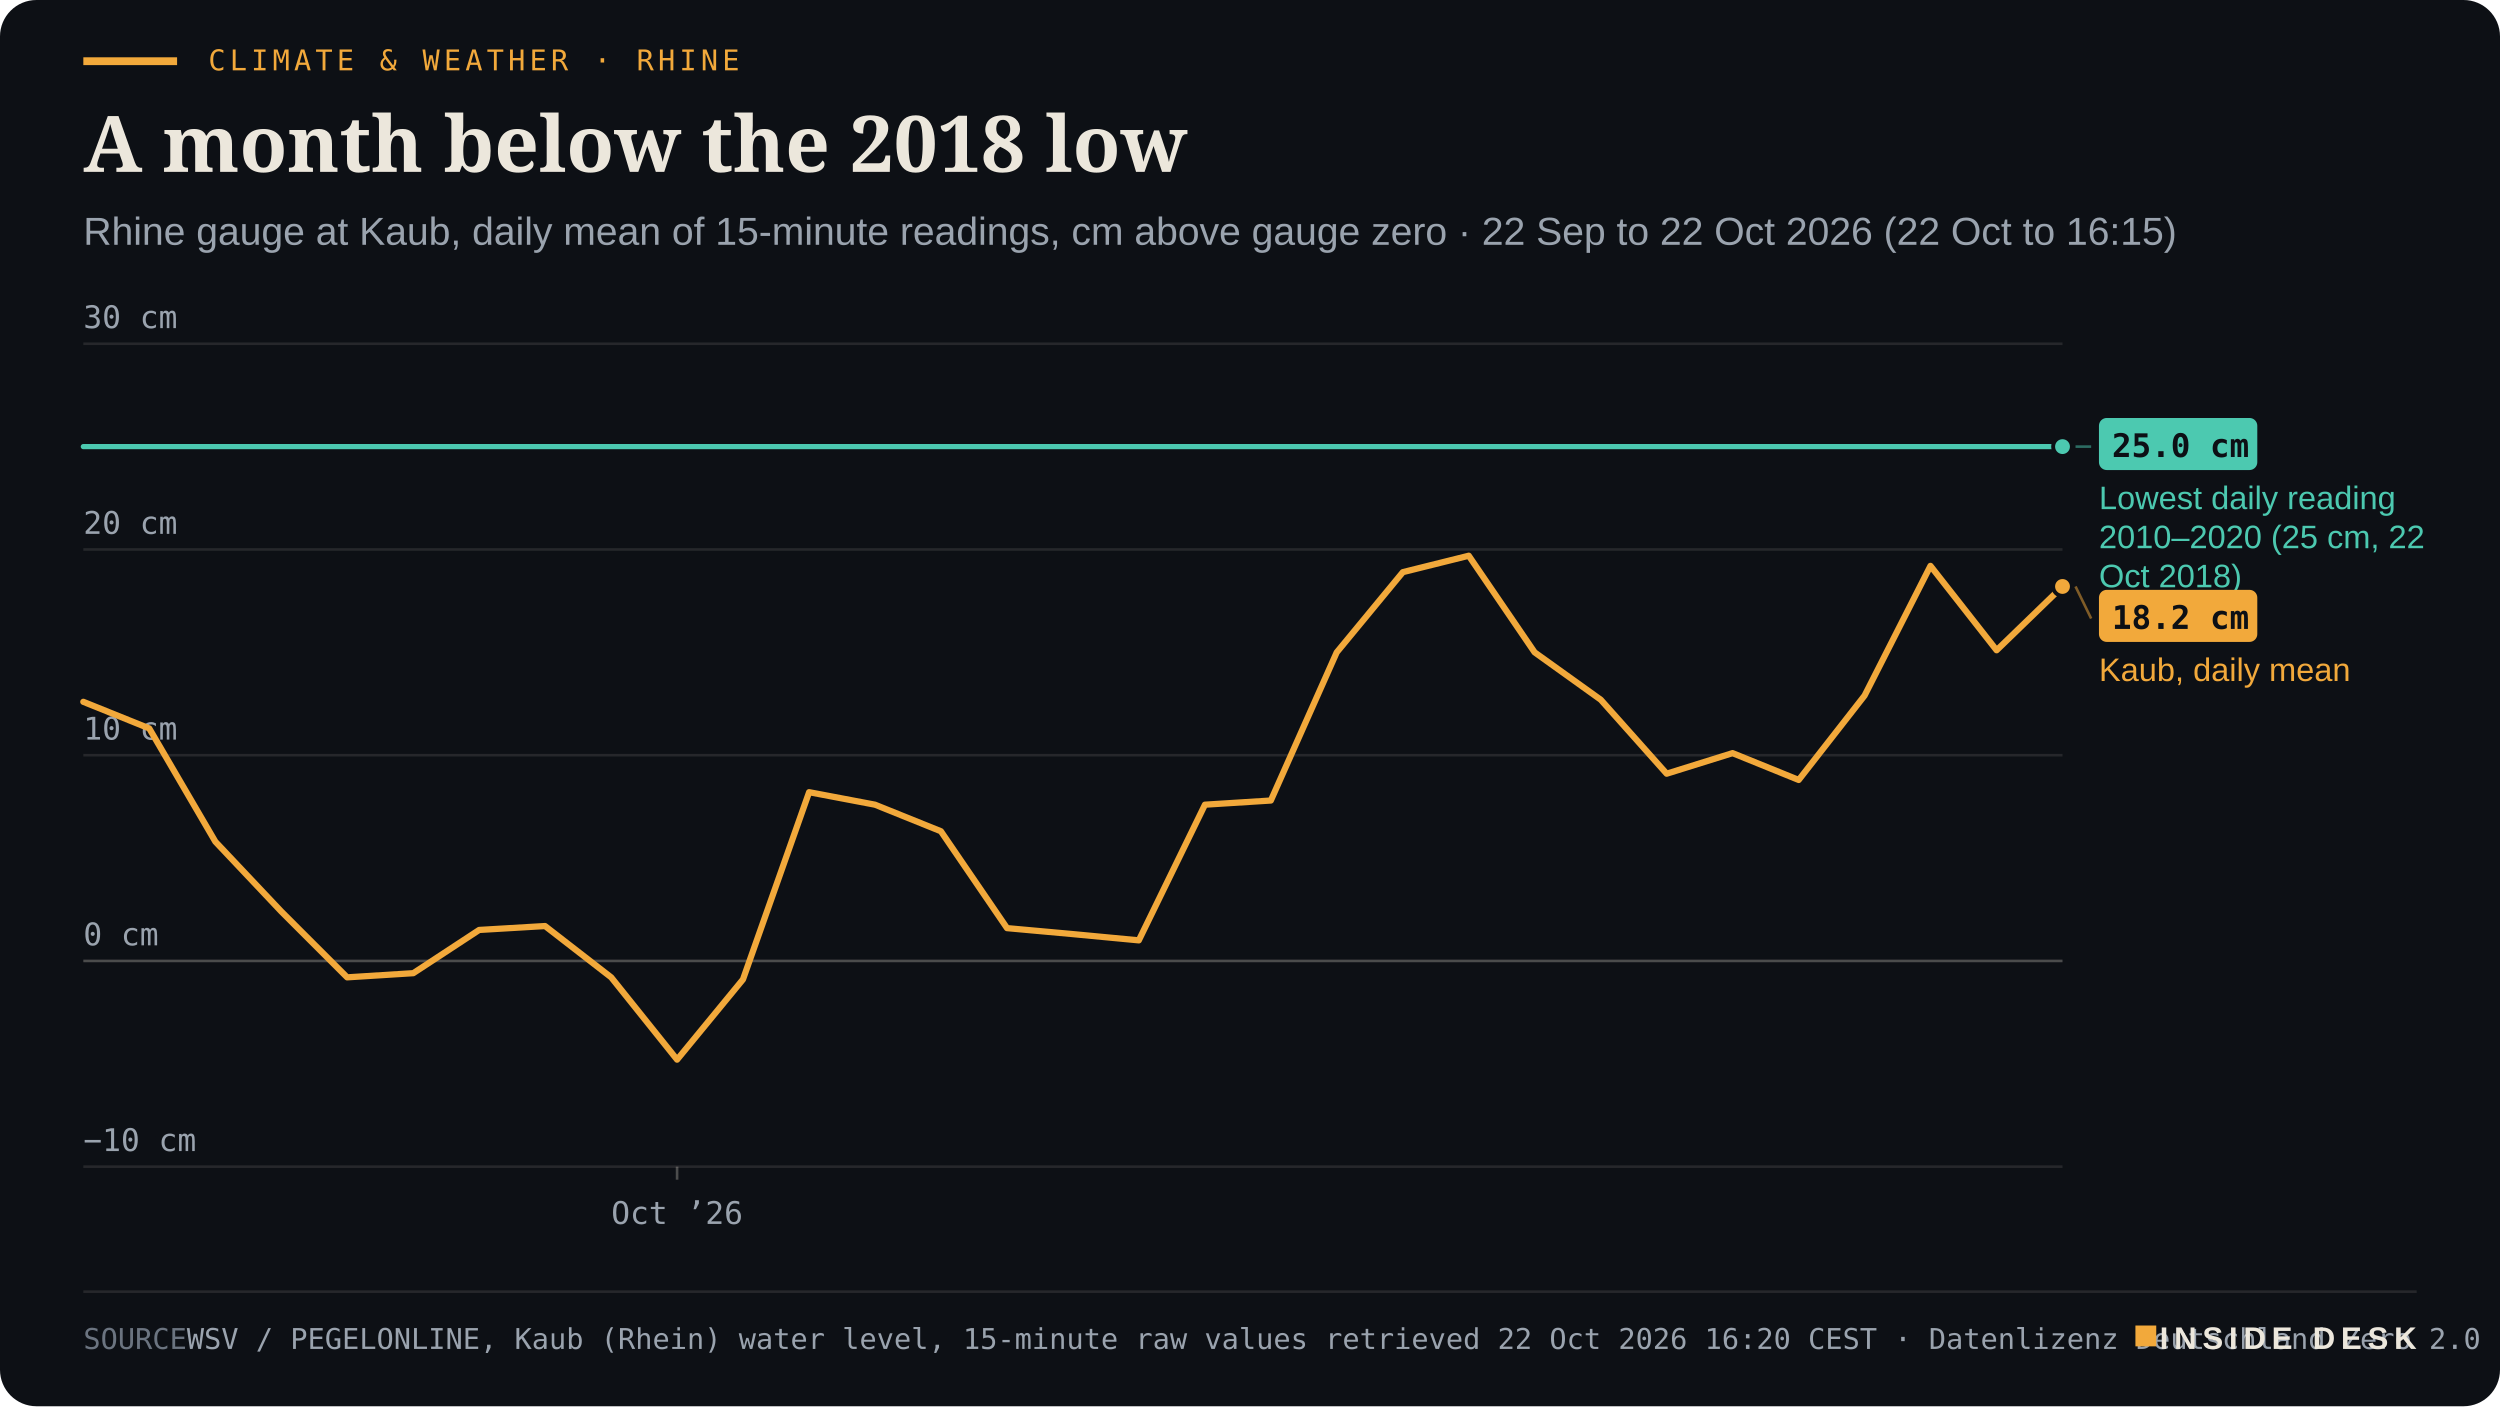
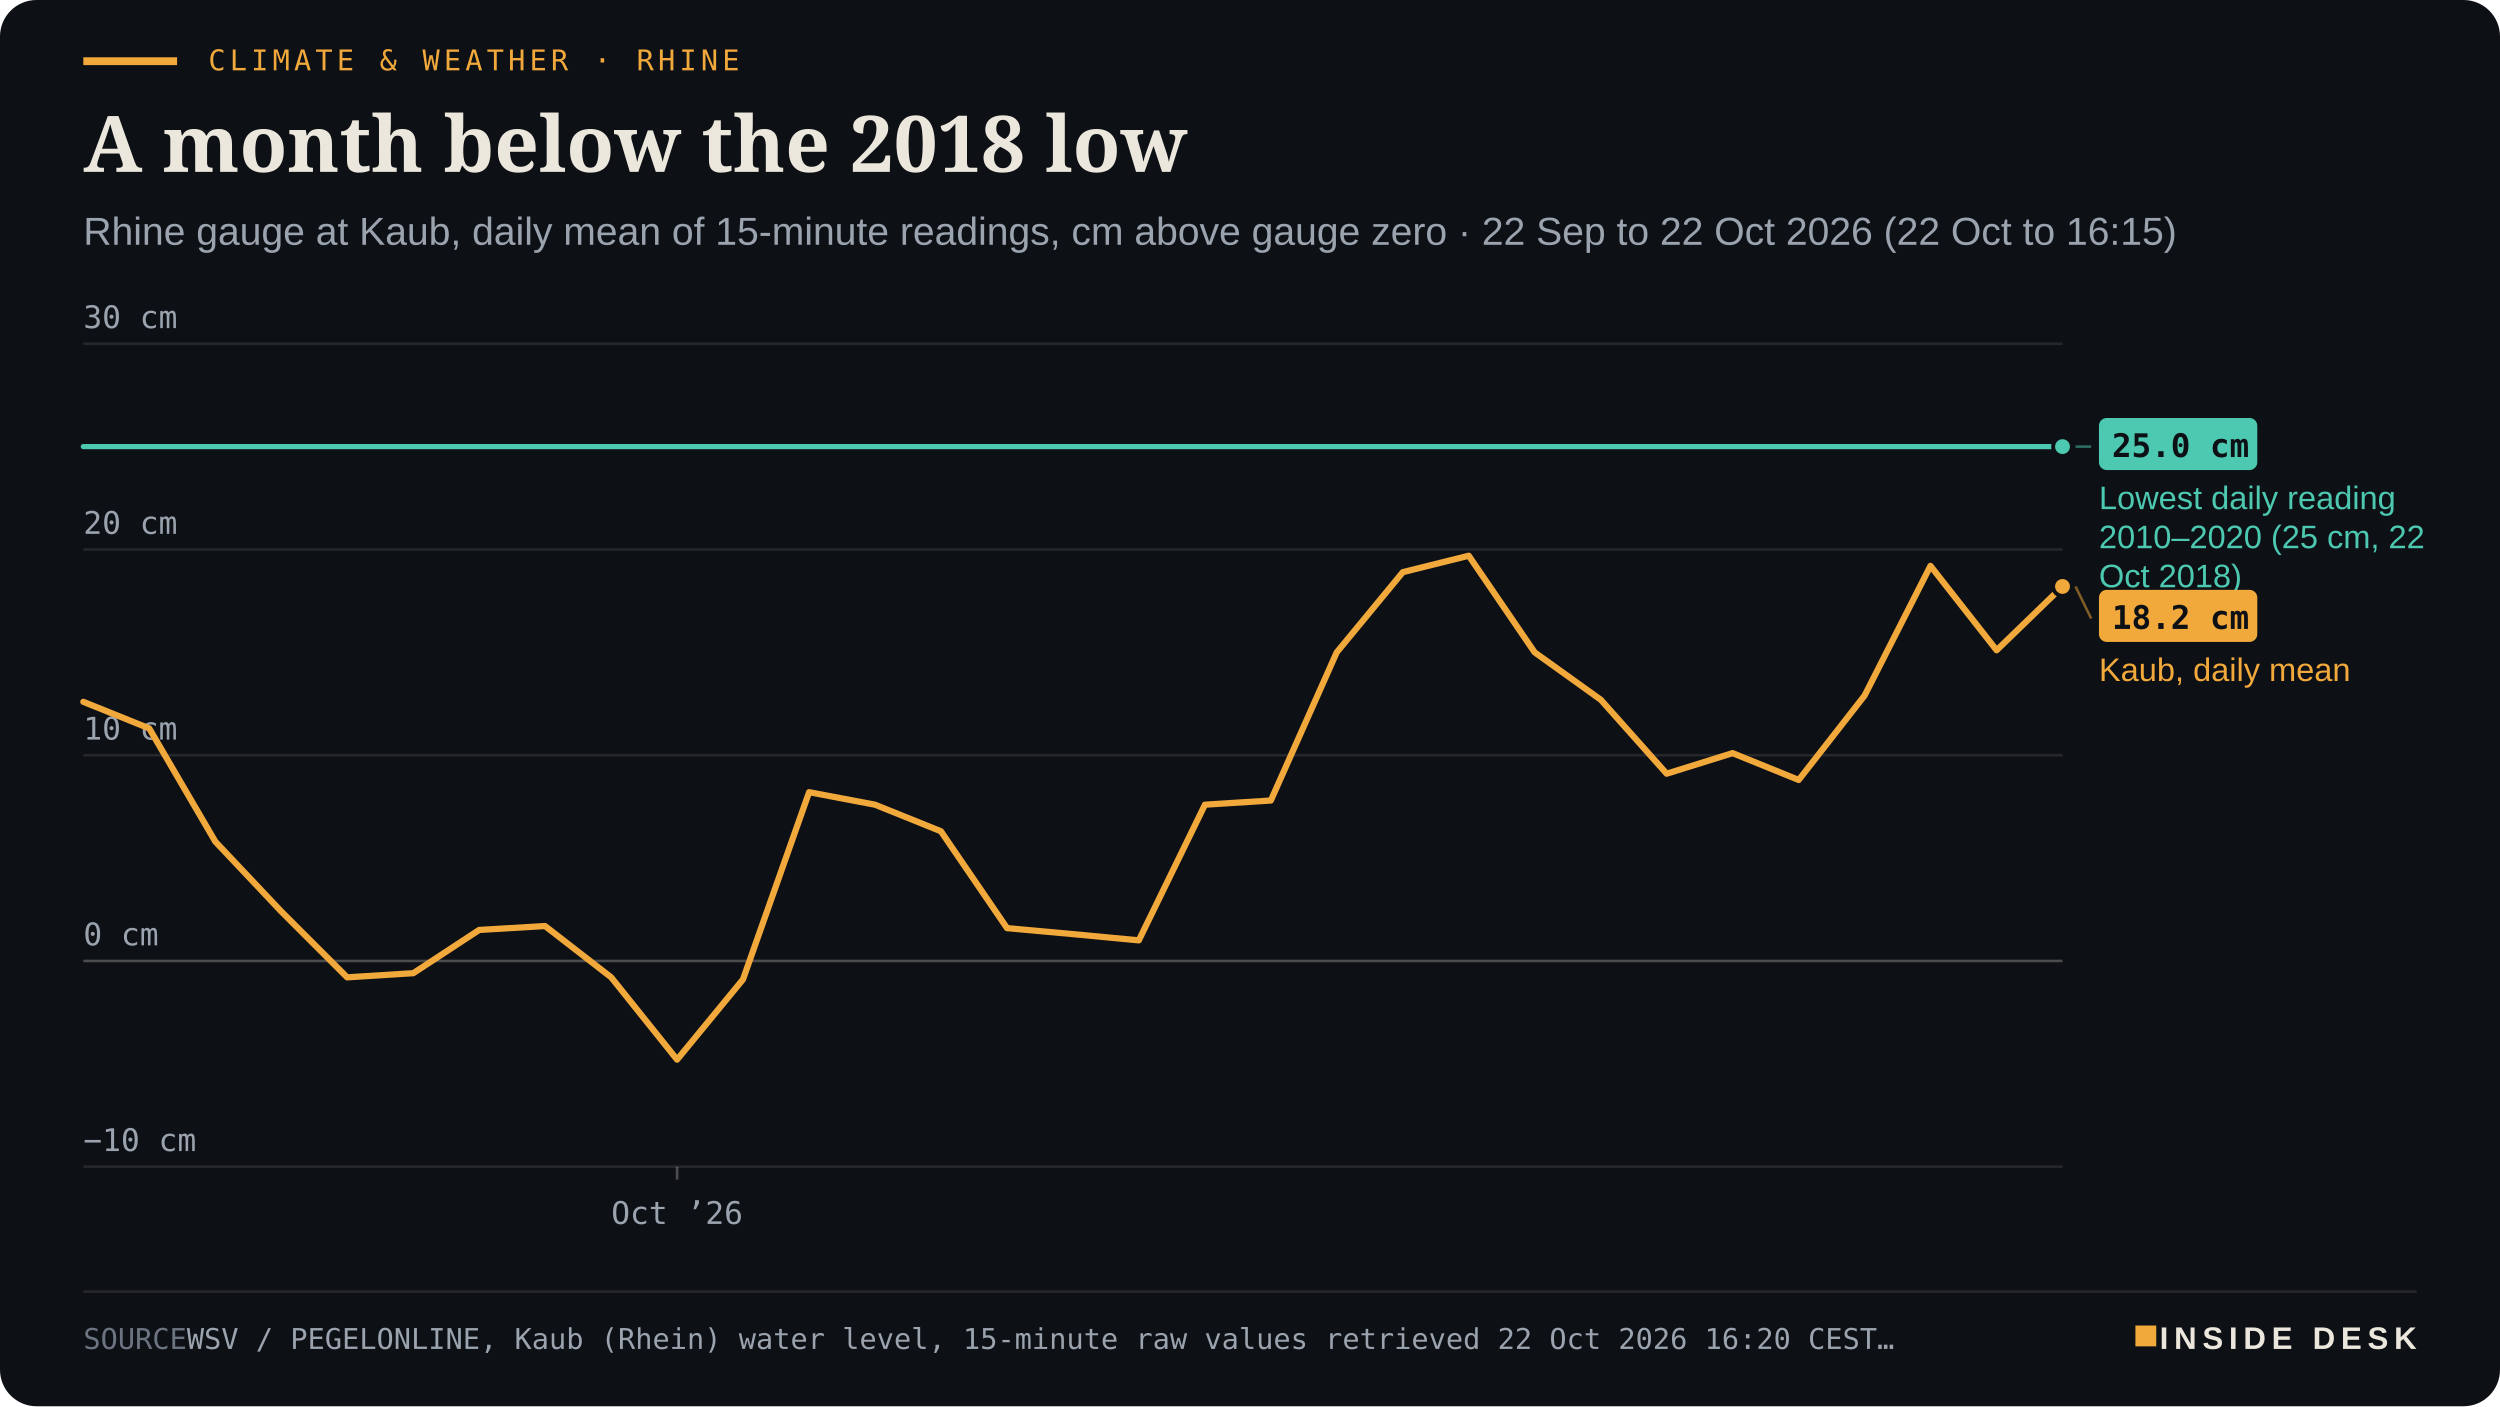
<svg xmlns="http://www.w3.org/2000/svg" viewBox="0 0 960 540" width="960" height="540" role="img" aria-labelledby="kaub-month-below-2018-22pm-t kaub-month-below-2018-22pm-d" class="desk-plate" style="max-width:100%;height:auto">
  <defs>
    <style>@font-face{font-family:Newsreader;font-weight:600;src:url(../assets/fonts/newsreader-disp.woff2) format("woff2")}@font-face{font-family:"Familjen Grotesk";src:url(../assets/fonts/familjen.woff2) format("woff2")}@font-face{font-family:"JetBrains Mono";src:url(../assets/fonts/jetbrains-mono.woff2) format("woff2")}</style>
    <pattern id="kaub-month-below-2018-22pm-hatch" width="6" height="6" patternUnits="userSpaceOnUse" patternTransform="rotate(45)">
      <rect width="6" height="6" fill="none" />
      <line x1="0" y1="0" x2="0" y2="6" stroke="#F2A93B" stroke-width="2.2" opacity=".9" />
    </pattern>
  </defs>
  <rect width="960" height="540" rx="14" fill="#0D1015" />
  <rect x="32" y="22" width="36" height="3" fill="#F2A93B" />
  <text x="80" y="27" font-family="'JetBrains Mono', ui-monospace, Menlo, Consolas, monospace" font-size="11" letter-spacing="1.6" fill="#F2A93B">CLIMATE &amp; WEATHER · RHINE</text>
  <text x="32" y="66" font-family="Newsreader, 'Iowan Old Style', Georgia, serif" font-weight="600" font-size="30" fill="#ECE7DC">A month below the 2018 low</text>
  <text x="32" y="94" font-family="'Familjen Grotesk', 'Helvetica Neue', Arial, sans-serif" font-size="15" fill="#9AA3AE">Rhine gauge at Kaub, daily mean of 15-minute readings, cm above gauge zero · 22 Sep to 22 Oct 2026 (22 Oct to 16:15)</text>
  <line x1="32" x2="792" y1="448.0" y2="448.0" stroke="rgba(236,231,220,0.11)" />
  <text x="32" y="442.0" font-family="'JetBrains Mono', ui-monospace, Menlo, Consolas, monospace" font-size="12" fill="#9AA3AE" paint-order="stroke" stroke="#0D1015" stroke-width="5" stroke-linejoin="round">−10 cm</text>
  <line x1="32" x2="792" y1="369.0" y2="369.0" stroke="rgba(236,231,220,0.28)" />
  <text x="32" y="363.0" font-family="'JetBrains Mono', ui-monospace, Menlo, Consolas, monospace" font-size="12" fill="#9AA3AE" paint-order="stroke" stroke="#0D1015" stroke-width="5" stroke-linejoin="round">0 cm</text>
  <line x1="32" x2="792" y1="290.0" y2="290.0" stroke="rgba(236,231,220,0.11)" />
  <text x="32" y="284.0" font-family="'JetBrains Mono', ui-monospace, Menlo, Consolas, monospace" font-size="12" fill="#9AA3AE" paint-order="stroke" stroke="#0D1015" stroke-width="5" stroke-linejoin="round">10 cm</text>
  <line x1="32" x2="792" y1="211.0" y2="211.0" stroke="rgba(236,231,220,0.11)" />
  <text x="32" y="205.0" font-family="'JetBrains Mono', ui-monospace, Menlo, Consolas, monospace" font-size="12" fill="#9AA3AE" paint-order="stroke" stroke="#0D1015" stroke-width="5" stroke-linejoin="round">20 cm</text>
  <line x1="32" x2="792" y1="132.0" y2="132.0" stroke="rgba(236,231,220,0.11)" />
  <text x="32" y="126.0" font-family="'JetBrains Mono', ui-monospace, Menlo, Consolas, monospace" font-size="12" fill="#9AA3AE" paint-order="stroke" stroke="#0D1015" stroke-width="5" stroke-linejoin="round">30 cm</text>
  <line x1="260.0" x2="260.0" y1="448" y2="453" stroke="rgba(236,231,220,0.28)" />
  <text x="260.0" y="470" text-anchor="middle" font-family="'JetBrains Mono', ui-monospace, Menlo, Consolas, monospace" font-size="12" fill="#9AA3AE">Oct ’26</text>
  <path d="M32.0,269.5L57.3,279.7L82.7,323.2L108.0,350.0L133.3,375.3L158.7,373.7L184.0,357.1L209.3,355.6L234.7,375.3L260.0,406.9L285.3,376.1L310.7,304.2L336.0,309.0L361.3,319.2L386.7,356.4L412.0,358.7L437.3,361.1L462.7,309.0L488.0,307.4L513.3,250.5L538.7,219.7L564.0,213.4L589.3,250.5L614.7,268.7L640.0,297.1L665.3,289.2L690.7,299.5L716.0,267.1L741.3,217.3L766.7,249.7L792.0,225.2" fill="none" stroke="#F2A93B" stroke-width="2.4" stroke-linejoin="round" stroke-linecap="round" />
  <circle cx="792.0" cy="225.2" r="3.6" fill="#F2A93B" stroke="#0D1015" stroke-width="1.5" />
  <path d="M32.0,171.5L57.3,171.5L82.7,171.5L108.0,171.5L133.3,171.5L158.7,171.5L184.0,171.5L209.3,171.5L234.7,171.5L260.0,171.5L285.3,171.5L310.7,171.5L336.0,171.5L361.3,171.5L386.7,171.5L412.0,171.5L437.3,171.5L462.7,171.5L488.0,171.5L513.3,171.5L538.7,171.5L564.0,171.5L589.3,171.5L614.7,171.5L640.0,171.5L665.3,171.5L690.7,171.5L716.0,171.5L741.3,171.5L766.7,171.5L792.0,171.5" fill="none" stroke="#4CC9B0" stroke-width="2" stroke-linejoin="round" stroke-linecap="round" />
  <circle cx="792.0" cy="171.5" r="3.6" fill="#4CC9B0" stroke="#0D1015" stroke-width="1.5" />
  <path d="M797.0,171.5 L803,171.5" stroke="#4CC9B0" stroke-opacity=".5" fill="none" />
  <rect x="806" y="160.5" width="60.8" height="20" rx="3" fill="#4CC9B0" />
  <text x="811" y="175.5" font-family="'JetBrains Mono', ui-monospace, Menlo, Consolas, monospace" font-weight="600" font-size="12.5" fill="#0D1015">25.0 cm</text>
  <text x="806" y="195.5" font-family="'Familjen Grotesk', 'Helvetica Neue', Arial, sans-serif" font-size="12.5" fill="#4CC9B0">Lowest daily reading</text>
  <text x="806" y="210.5" font-family="'Familjen Grotesk', 'Helvetica Neue', Arial, sans-serif" font-size="12.5" fill="#4CC9B0">2010–2020 (25 cm, 22</text>
  <text x="806" y="225.5" font-family="'Familjen Grotesk', 'Helvetica Neue', Arial, sans-serif" font-size="12.5" fill="#4CC9B0">Oct 2018)</text>
  <path d="M797.0,225.2 L803,237.5" stroke="#F2A93B" stroke-opacity=".5" fill="none" />
  <rect x="806" y="226.5" width="60.8" height="20" rx="3" fill="#F2A93B" />
  <text x="811" y="241.5" font-family="'JetBrains Mono', ui-monospace, Menlo, Consolas, monospace" font-weight="600" font-size="12.5" fill="#0D1015">18.2 cm</text>
  <text x="806" y="261.5" font-family="'Familjen Grotesk', 'Helvetica Neue', Arial, sans-serif" font-size="12.5" fill="#F2A93B">Kaub, daily mean</text>
  <line x1="32" x2="928" y1="496" y2="496" stroke="rgba(236,231,220,0.11)" />
  <text x="32" y="518" font-family="'JetBrains Mono', ui-monospace, Menlo, Consolas, monospace" font-size="11" fill="#9AA3AE">
-     <tspan fill="#6B7480">SOURCE </tspan>WSV / PEGELONLINE, Kaub (Rhein) water level, 15-minute raw values retrieved 22 Oct 2026 16:20 CEST · Datenlizenz Deutschland Zero 2.0 · daily means: desk arithmetic</text>
+     <tspan fill="#6B7480">SOURCE </tspan>WSV / PEGELONLINE, Kaub (Rhein) water level, 15-minute raw values retrieved 22 Oct 2026 16:20 CEST…</text>
  <rect x="820" y="509" width="8" height="8" fill="#F2A93B" />
  <text x="928" y="518" text-anchor="end" font-family="'Familjen Grotesk', 'Helvetica Neue', Arial, sans-serif" font-weight="700" font-size="12" letter-spacing="2.2" fill="#ECE7DC">INSIDE DESK</text>
</svg>
